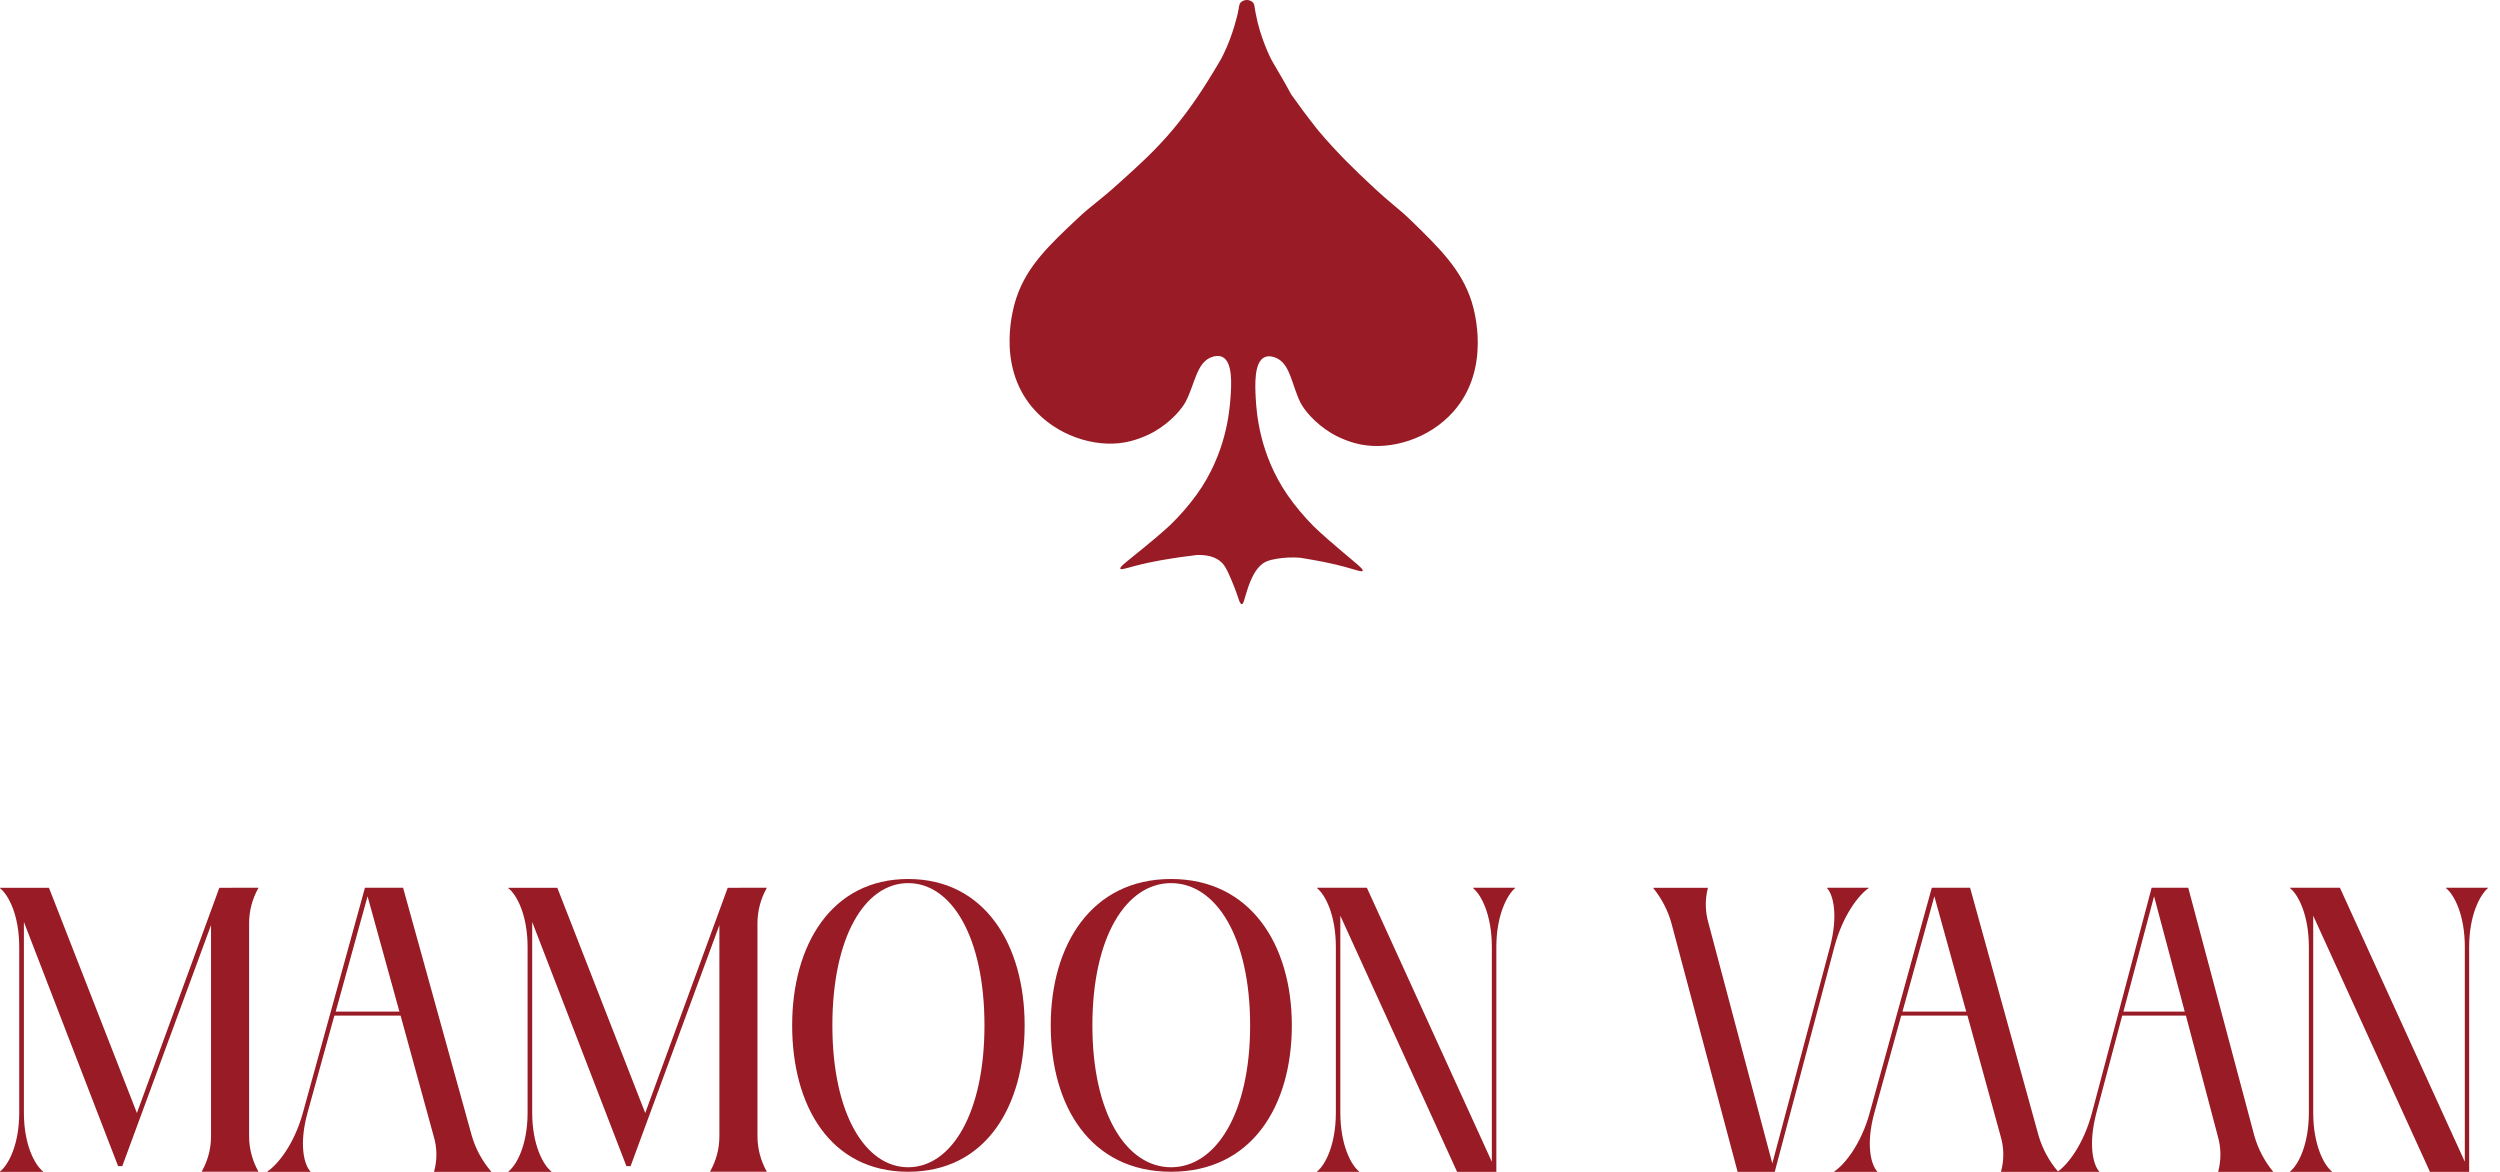
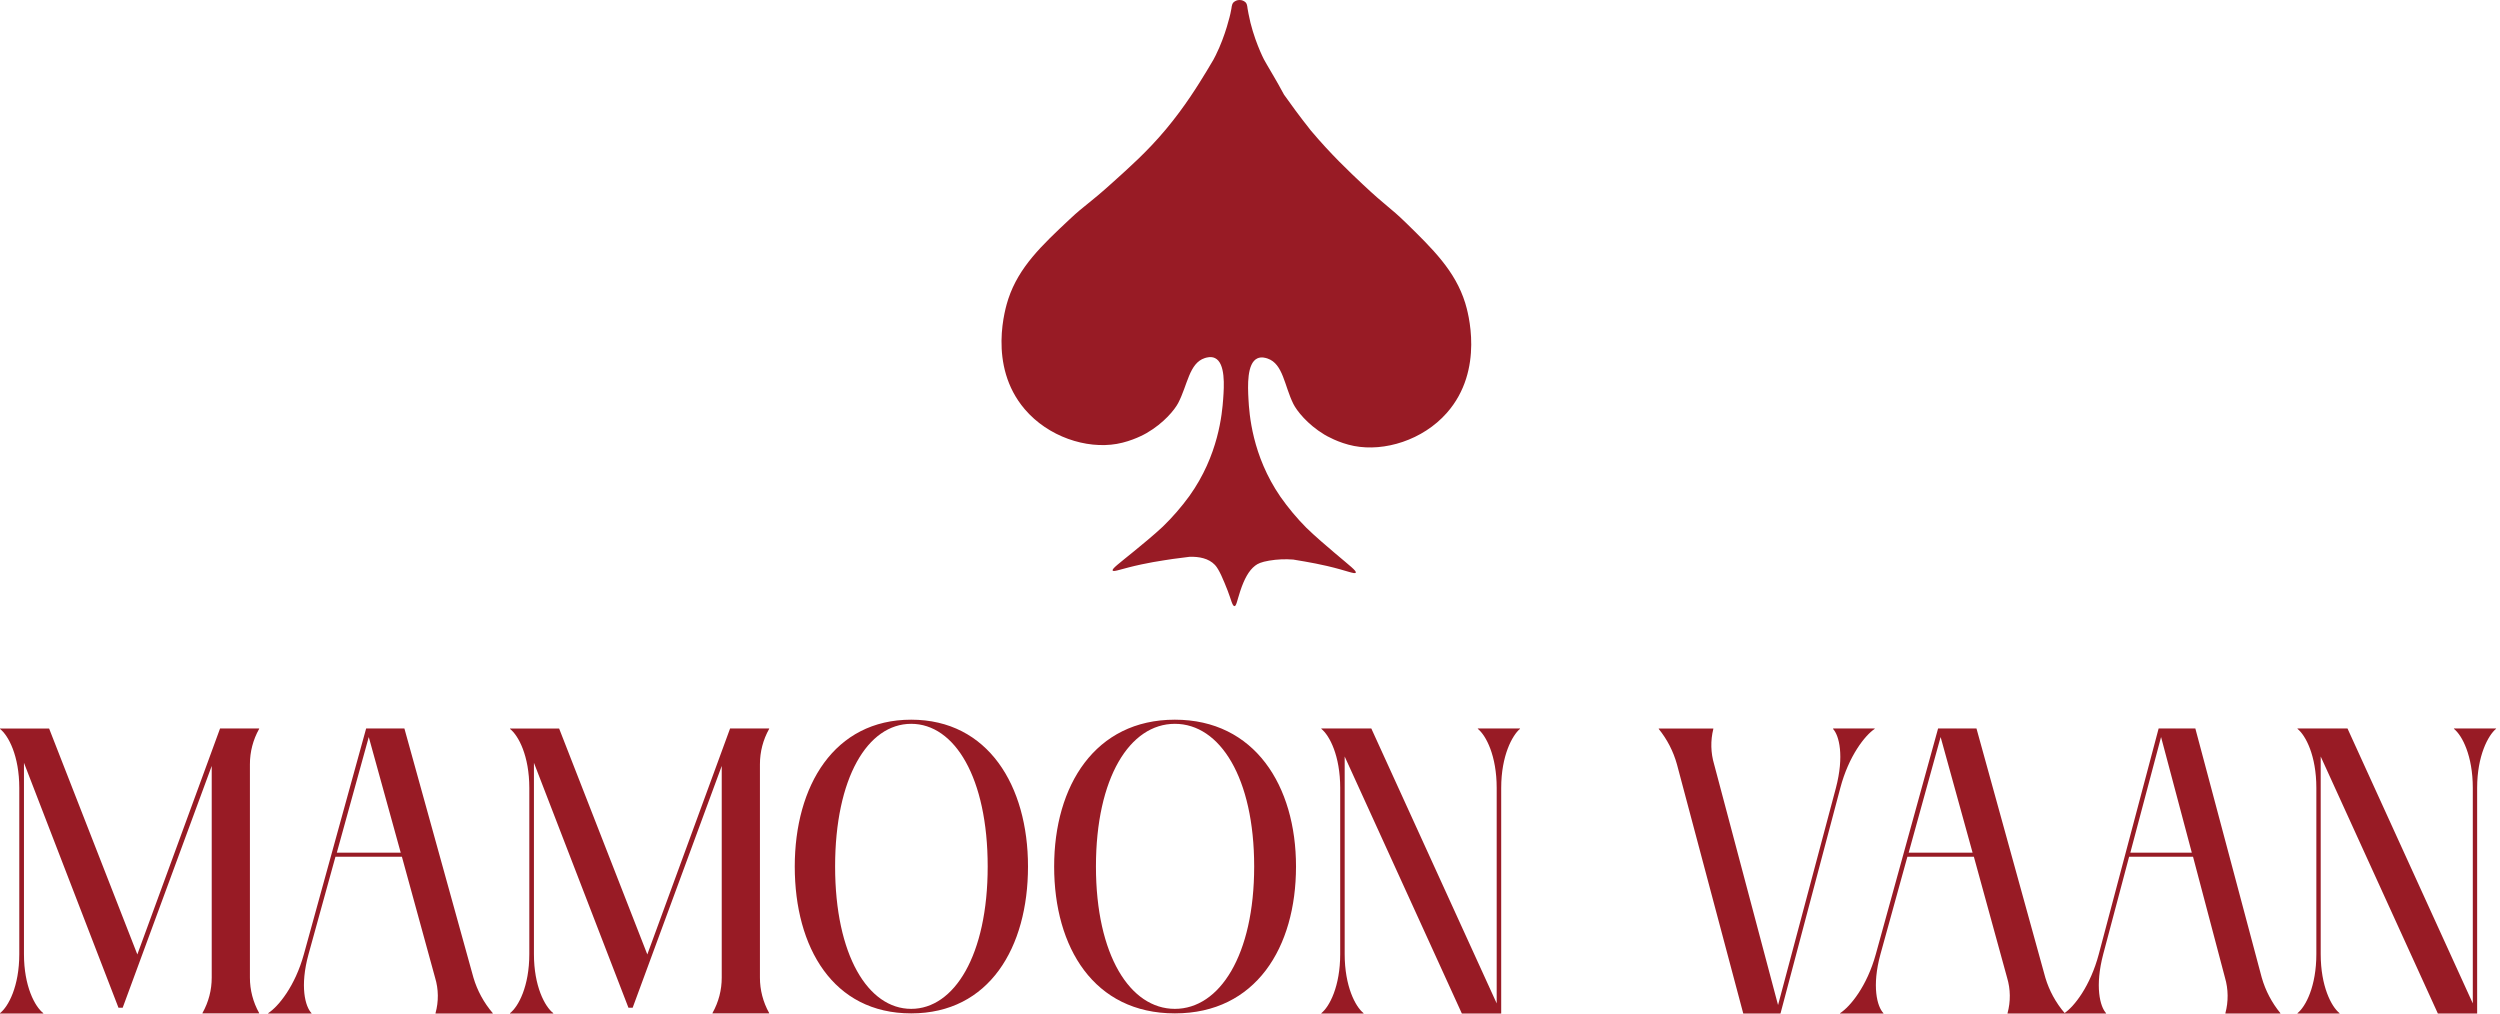
- <svg xmlns="http://www.w3.org/2000/svg" width="160" height="75" viewBox="0 0 160 75" fill="none">
-   <path d="M94.192 19.329C93.557 17.281 92.123 15.882 90.372 14.174C89.405 13.231 89.157 13.172 87.675 11.777C86.787 10.942 85.638 9.86 84.344 8.325C83.633 7.429 83.06 6.644 82.632 6.036C82.35 5.512 82.15 5.161 81.994 4.897C81.576 4.192 81.376 3.833 81.347 3.777C81.347 3.777 80.659 2.452 80.367 0.872C80.308 0.555 80.308 0.545 80.308 0.545C80.301 0.461 80.287 0.377 80.264 0.295C80.251 0.254 80.232 0.215 80.206 0.18C80.206 0.18 80.196 0.165 80.184 0.152C80.081 0.054 79.944 -0.001 79.801 2.76324e-05C79.655 -0.001 79.515 0.054 79.409 0.153C79.397 0.166 79.386 0.181 79.386 0.181C79.361 0.215 79.341 0.254 79.327 0.294C79.303 0.376 79.287 0.46 79.278 0.544C79.263 0.626 79.243 0.738 79.213 0.87C79.213 0.87 78.915 2.249 78.278 3.523C78.207 3.665 78.134 3.801 78.134 3.801C78.028 3.98 77.879 4.238 77.693 4.544C77.17 5.4 76.331 6.775 75.101 8.249C73.892 9.694 72.728 10.712 71.706 11.637C70.198 13.003 69.95 13.057 68.965 13.982C67.182 15.656 65.721 17.031 65.047 19.065C64.875 19.584 63.711 23.306 66.091 26.102C67.591 27.865 70.022 28.656 71.966 28.317C72.963 28.143 73.777 27.68 73.869 27.627C74.979 26.985 75.663 26.131 75.882 25.711C76.485 24.558 76.581 23.167 77.578 22.844C77.689 22.809 77.972 22.721 78.231 22.844C78.905 23.165 78.812 24.628 78.753 25.45C78.684 26.387 78.458 29.042 76.598 31.64C76.09 32.339 75.523 32.993 74.902 33.595C74.337 34.126 73.533 34.784 73.075 35.159C72.086 35.967 71.643 36.282 71.704 36.397C71.765 36.511 72.265 36.277 73.531 36.006C74.071 35.89 74.481 35.824 74.968 35.745C75.156 35.715 75.772 35.617 76.617 35.519C77.213 35.506 77.821 35.611 78.229 36.041C78.492 36.317 78.77 36.998 79.037 37.676C79.253 38.226 79.333 38.671 79.475 38.666C79.597 38.662 79.633 38.333 79.844 37.699C80.095 36.945 80.381 36.403 80.79 36.087C80.957 35.958 81.17 35.853 81.69 35.764C82.196 35.678 82.71 35.656 83.222 35.697C83.588 35.755 83.847 35.801 83.957 35.821C84.443 35.908 84.851 35.983 85.388 36.108C86.649 36.404 87.145 36.647 87.209 36.533C87.272 36.419 86.835 36.097 85.861 35.27C85.41 34.887 84.618 34.214 84.063 33.672C83.454 33.059 82.898 32.395 82.403 31.686C80.593 29.054 80.416 26.395 80.365 25.457C80.321 24.634 80.257 23.17 80.936 22.861C81.197 22.743 81.478 22.835 81.589 22.873C82.581 23.215 82.651 24.607 83.232 25.771C83.444 26.195 84.111 27.061 85.21 27.725C85.301 27.78 86.106 28.258 87.1 28.45C89.037 28.826 91.482 28.079 93.015 26.345C95.449 23.594 94.355 19.851 94.192 19.329Z" fill="#981B25" />
-   <path d="M16.532 56.815V56.841C16.143 57.535 15.941 58.312 15.943 59.102V72.709C15.941 73.498 16.144 74.275 16.532 74.969V74.993H12.915V74.969C13.306 74.276 13.509 73.498 13.506 72.709V59.206L7.827 74.631H7.558L1.529 59.005V71.211C1.529 73.261 2.225 74.56 2.762 74.977V75H0V74.977C0.537 74.56 1.231 73.261 1.231 71.211V60.61C1.231 58.558 0.535 57.261 0 56.844V56.818H3.133L8.762 71.232L14.038 56.818L16.532 56.815Z" fill="#981B25" />
-   <path d="M30.202 72.716C30.448 73.543 30.867 74.313 31.434 74.977V75H27.781V74.977C27.988 74.235 27.978 73.453 27.755 72.716L25.638 64.999H21.399L19.683 71.21C19.118 73.26 19.468 74.56 19.871 74.977V75H17.106V74.977C17.752 74.56 18.825 73.26 19.387 71.21L23.357 56.815H25.797L30.202 72.716ZM25.562 64.741L23.524 57.362L21.485 64.741H25.562Z" fill="#981B25" />
-   <path d="M49.067 56.815V56.841C48.678 57.535 48.476 58.312 48.478 59.102V72.709C48.476 73.498 48.679 74.275 49.067 74.969V74.993H45.45V74.969C45.841 74.276 46.044 73.498 46.041 72.709V59.206L40.359 74.631H40.09L34.061 59.005V71.211C34.061 73.261 34.757 74.56 35.294 74.977V75H32.535V74.977C33.072 74.56 33.766 73.261 33.766 71.211V60.61C33.766 58.558 33.07 57.261 32.535 56.844V56.818H35.668L41.294 71.232L46.574 56.818L49.067 56.815Z" fill="#981B25" />
-   <path d="M65.577 65.624C65.577 70.783 63.111 74.992 58.124 74.992C53.138 74.992 50.698 70.783 50.698 65.624C50.698 60.465 53.219 56.256 58.124 56.256C63.03 56.256 65.577 60.468 65.577 65.624ZM63.006 65.624C63.006 59.966 60.901 56.52 58.124 56.52C55.348 56.52 53.272 59.966 53.272 65.624C53.272 71.282 55.377 74.704 58.124 74.704C60.872 74.704 63.006 71.282 63.006 65.624Z" fill="#981B25" />
-   <path d="M82.677 65.624C82.677 70.783 80.117 74.992 74.948 74.992C69.78 74.992 67.247 70.783 67.247 65.624C67.247 60.465 69.859 56.256 74.948 56.256C80.038 56.256 82.677 60.468 82.677 65.624ZM80.008 65.624C80.008 59.966 77.825 56.52 74.948 56.52C72.072 56.52 69.913 59.966 69.913 65.624C69.913 71.282 72.097 74.704 74.948 74.704C77.8 74.704 80.008 71.282 80.008 65.624Z" fill="#981B25" />
-   <path d="M96.966 56.839C96.471 57.256 95.766 58.553 95.766 60.607V75H93.255L85.781 58.606V71.209C85.781 73.26 86.462 74.56 86.984 74.977V75H84.292V74.977C84.816 74.56 85.495 73.26 85.495 71.209V60.609C85.495 58.556 84.814 57.258 84.292 56.842V56.815H87.479L95.478 74.354V60.609C95.478 58.556 94.799 57.258 94.275 56.842V56.815H96.966V56.839Z" fill="#981B25" />
-   <path d="M116.946 56.815H119.593V56.841C118.975 57.258 117.943 58.556 117.398 60.609L113.583 75H111.208L106.978 59.108C106.75 58.282 106.354 57.512 105.816 56.847V56.821H109.299V56.847C109.113 57.591 109.131 58.373 109.35 59.108L113.428 74.461L117.117 60.614C117.658 58.561 117.324 57.264 116.936 56.847L116.946 56.815Z" fill="#981B25" />
-   <path d="M130.479 72.716C130.726 73.543 131.146 74.313 131.713 74.977V75H128.066V74.977C128.269 74.235 128.26 73.453 128.039 72.716L125.918 64.999H121.678L119.961 71.21C119.398 73.26 119.746 74.56 120.149 74.977V75H117.386V74.977C118.029 74.56 119.103 73.26 119.665 71.21L123.636 56.815H126.085L130.479 72.716ZM125.838 64.741L123.798 57.362L121.759 64.741H125.838Z" fill="#981B25" />
-   <path d="M144.285 72.716C144.524 73.543 144.927 74.312 145.473 74.977V75H141.965V74.977C142.162 74.235 142.154 73.453 141.939 72.716L139.899 64.999H135.822L134.172 71.21C133.631 73.26 133.965 74.56 134.353 74.977V75H131.696V74.977C132.315 74.56 133.347 73.26 133.89 71.21L137.706 56.815H140.047L144.285 72.716ZM139.822 64.741L137.861 57.362L135.9 64.741H139.822Z" fill="#981B25" />
-   <path d="M159.229 56.839C158.73 57.256 158.026 58.553 158.026 60.607V75H155.519L148.046 58.606V71.209C148.046 73.26 148.724 74.56 149.245 74.977V75H146.564V74.977C147.089 74.56 147.767 73.26 147.767 71.209V60.609C147.767 58.556 147.089 57.258 146.564 56.842V56.815H149.754L157.749 74.354V60.609C157.749 58.556 157.069 57.258 156.545 56.842V56.815H159.239L159.229 56.839Z" fill="#981B25" />
+ <svg xmlns="http://www.w3.org/2000/svg" width="185" height="75" viewBox="0 0 185 75" fill="none">
+   <path d="M108.425 22.421C107.688 20.045 106.024 18.423 103.993 16.442C102.871 15.348 102.585 15.279 100.865 13.661C99.835 12.692 98.503 11.438 97.002 9.657C96.177 8.617 95.512 7.707 95.016 7.002C94.688 6.394 94.457 5.987 94.275 5.68C93.79 4.862 93.558 4.446 93.524 4.381C93.524 4.381 92.727 2.844 92.388 1.012C92.32 0.644 92.319 0.633 92.319 0.633C92.311 0.534 92.294 0.437 92.268 0.342C92.253 0.294 92.231 0.249 92.201 0.209C92.201 0.209 92.189 0.192 92.176 0.177C92.056 0.063 91.897 -0.001 91.731 3.20536e-05C91.562 -0.002 91.399 0.062 91.277 0.178C91.263 0.193 91.25 0.209 91.25 0.209C91.221 0.25 91.197 0.294 91.181 0.342C91.154 0.436 91.135 0.533 91.125 0.632C91.107 0.726 91.084 0.856 91.05 1.009C91.05 1.009 90.704 2.609 89.965 4.087C89.883 4.251 89.798 4.409 89.798 4.409C89.675 4.617 89.502 4.916 89.286 5.271C88.68 6.264 87.706 7.859 86.279 9.568C84.877 11.245 83.526 12.426 82.341 13.498C80.592 15.083 80.304 15.146 79.161 16.22C77.093 18.16 75.399 19.755 74.616 22.115C74.417 22.717 73.067 27.035 75.828 30.278C77.568 32.323 80.388 33.241 82.643 32.848C83.799 32.646 84.744 32.109 84.85 32.047C86.138 31.302 86.931 30.312 87.186 29.825C87.885 28.487 87.996 26.873 89.152 26.499C89.282 26.458 89.61 26.356 89.91 26.499C90.691 26.872 90.585 28.569 90.515 29.522C90.436 30.609 90.173 33.689 88.016 36.703C87.427 37.513 86.769 38.272 86.049 38.97C85.393 39.587 84.46 40.349 83.929 40.784C82.781 41.722 82.268 42.088 82.339 42.22C82.409 42.353 82.99 42.081 84.459 41.767C85.085 41.632 85.56 41.555 86.125 41.464C86.343 41.429 87.058 41.315 88.038 41.202C88.729 41.187 89.434 41.308 89.908 41.807C90.213 42.128 90.536 42.918 90.845 43.703C91.096 44.342 91.189 44.858 91.353 44.852C91.495 44.848 91.537 44.466 91.781 43.73C92.072 42.856 92.405 42.227 92.879 41.861C93.072 41.711 93.32 41.589 93.922 41.486C94.509 41.387 95.106 41.361 95.699 41.408C96.124 41.475 96.425 41.529 96.553 41.552C97.116 41.654 97.589 41.739 98.213 41.885C99.675 42.228 100.25 42.511 100.324 42.378C100.398 42.246 99.891 41.872 98.761 40.913C98.237 40.468 97.319 39.688 96.675 39.06C95.968 38.348 95.324 37.577 94.749 36.756C92.65 33.703 92.444 30.618 92.386 29.53C92.335 28.575 92.26 26.877 93.048 26.518C93.351 26.381 93.677 26.488 93.805 26.533C94.956 26.929 95.038 28.544 95.711 29.895C95.957 30.386 96.731 31.391 98.006 32.161C98.111 32.224 99.045 32.779 100.198 33.002C102.444 33.438 105.281 32.572 107.06 30.56C109.882 27.369 108.613 23.027 108.425 22.421Z" fill="#981B25" />
+   <path d="M19.177 53.906V53.936C18.726 54.741 18.491 55.642 18.494 56.558V72.342C18.492 73.257 18.727 74.159 19.177 74.964V74.991H14.982V74.964C15.434 74.16 15.67 73.258 15.667 72.342V56.679L9.079 74.571H8.767L1.773 56.446V70.605C1.773 72.982 2.581 74.49 3.204 74.973V75H0V74.973C0.623 74.49 1.427 72.982 1.427 70.605V58.307C1.427 55.926 0.62 54.422 0 53.939V53.909H3.634L10.163 70.629L16.284 53.909L19.177 53.906Z" fill="#981B25" />
+   <path d="M35.036 72.35C35.321 73.31 35.807 74.203 36.465 74.973V75H32.228V74.973C32.467 74.112 32.456 73.204 32.197 72.35L29.741 63.398H24.824L22.834 70.603C22.178 72.981 22.584 74.489 23.052 74.973V75H19.845V74.973C20.593 74.489 21.838 72.981 22.49 70.603L27.095 53.906H29.925L35.036 72.35ZM29.654 63.099L27.289 54.54L24.924 63.099H29.654Z" fill="#981B25" />
+   <path d="M56.918 53.906V53.936C56.467 54.741 56.233 55.642 56.235 56.558V72.342C56.233 73.257 56.468 74.159 56.918 74.964V74.991H52.723V74.964C53.176 74.16 53.411 73.258 53.408 72.342V56.679L46.817 74.571H46.505L39.511 56.446V70.605C39.511 72.982 40.319 74.49 40.942 74.973V75H37.741V74.973C38.364 74.49 39.169 72.982 39.169 70.605V58.307C39.169 55.926 38.361 54.422 37.741 53.939V53.909H41.375L47.901 70.629L54.026 53.909L56.918 53.906Z" fill="#981B25" />
+   <path d="M76.072 64.123C76.072 70.108 73.211 74.99 67.427 74.99C61.642 74.99 58.812 70.108 58.812 64.123C58.812 58.139 61.737 53.257 67.427 53.257C73.117 53.257 76.072 58.142 76.072 64.123ZM73.089 64.123C73.089 57.56 70.647 53.563 67.427 53.563C64.206 53.563 61.798 57.56 61.798 64.123C61.798 70.686 64.24 74.656 67.427 74.656C70.614 74.656 73.089 70.686 73.089 64.123Z" fill="#981B25" />
+   <path d="M95.905 64.123C95.905 70.108 92.936 74.99 86.94 74.99C80.945 74.99 78.007 70.108 78.007 64.123C78.007 58.139 81.036 53.257 86.94 53.257C92.844 53.257 95.905 58.142 95.905 64.123ZM92.809 64.123C92.809 57.56 90.277 53.563 86.94 53.563C83.604 53.563 81.1 57.56 81.1 64.123C81.1 70.686 83.632 74.656 86.94 74.656C90.248 74.656 92.809 70.686 92.809 64.123Z" fill="#981B25" />
+   <path d="M112.481 53.933C111.907 54.416 111.089 55.922 111.089 58.303V75H108.177L99.506 55.982V70.602C99.506 72.981 100.297 74.489 100.902 74.973V75H97.779V74.973C98.387 74.489 99.175 72.981 99.175 70.602V58.306C99.175 55.925 98.384 54.419 97.779 53.936V53.906H101.476L110.755 74.251V58.306C110.755 55.925 109.967 54.419 109.359 53.936V53.906H112.481V53.933Z" fill="#981B25" />
+   <path d="M135.658 53.906H138.728V53.936C138.01 54.419 136.813 55.924 136.183 58.306L131.756 75H129.001L124.095 56.565C123.83 55.606 123.371 54.713 122.747 53.942V53.912H126.786V53.942C126.571 54.806 126.592 55.712 126.847 56.565L131.576 74.374L135.856 58.312C136.483 55.93 136.096 54.425 135.646 53.942L135.658 53.906Z" fill="#981B25" />
+   <path d="M151.356 72.35C151.643 73.31 152.13 74.203 152.789 74.973V75H148.557V74.973C148.793 74.112 148.782 73.205 148.525 72.35L146.066 63.398H141.147L139.156 70.603C138.503 72.981 138.906 74.489 139.374 74.973V75H136.169V74.973C136.915 74.489 138.16 72.981 138.812 70.603L143.419 53.906H146.259L151.356 72.35ZM145.972 63.099L143.606 54.54L141.241 63.099H145.972Z" fill="#981B25" />
+   <path d="M167.371 72.35C167.647 73.309 168.116 74.202 168.748 74.973V75H164.679V74.973C164.909 74.112 164.899 73.204 164.649 72.35L162.284 63.398H157.554L155.64 70.603C155.012 72.981 155.399 74.489 155.85 74.973V75H152.768V74.973C153.485 74.489 154.682 72.981 155.312 70.603L159.739 53.906H162.455L167.371 72.35ZM162.194 63.099L159.919 54.54L157.644 63.099H162.194Z" fill="#981B25" />
+   <path d="M184.705 53.933C184.127 54.416 183.309 55.922 183.309 58.303V75H180.401L171.732 55.982V70.602C171.732 72.981 172.519 74.489 173.124 74.973V75H170.015V74.973C170.623 74.489 171.41 72.981 171.41 70.602V58.306C171.41 55.925 170.623 54.419 170.015 53.936V53.906H173.714L182.987 74.251V58.306C182.987 55.925 182.2 54.419 181.592 53.936V53.906H184.717L184.705 53.933Z" fill="#981B25" />
</svg>
